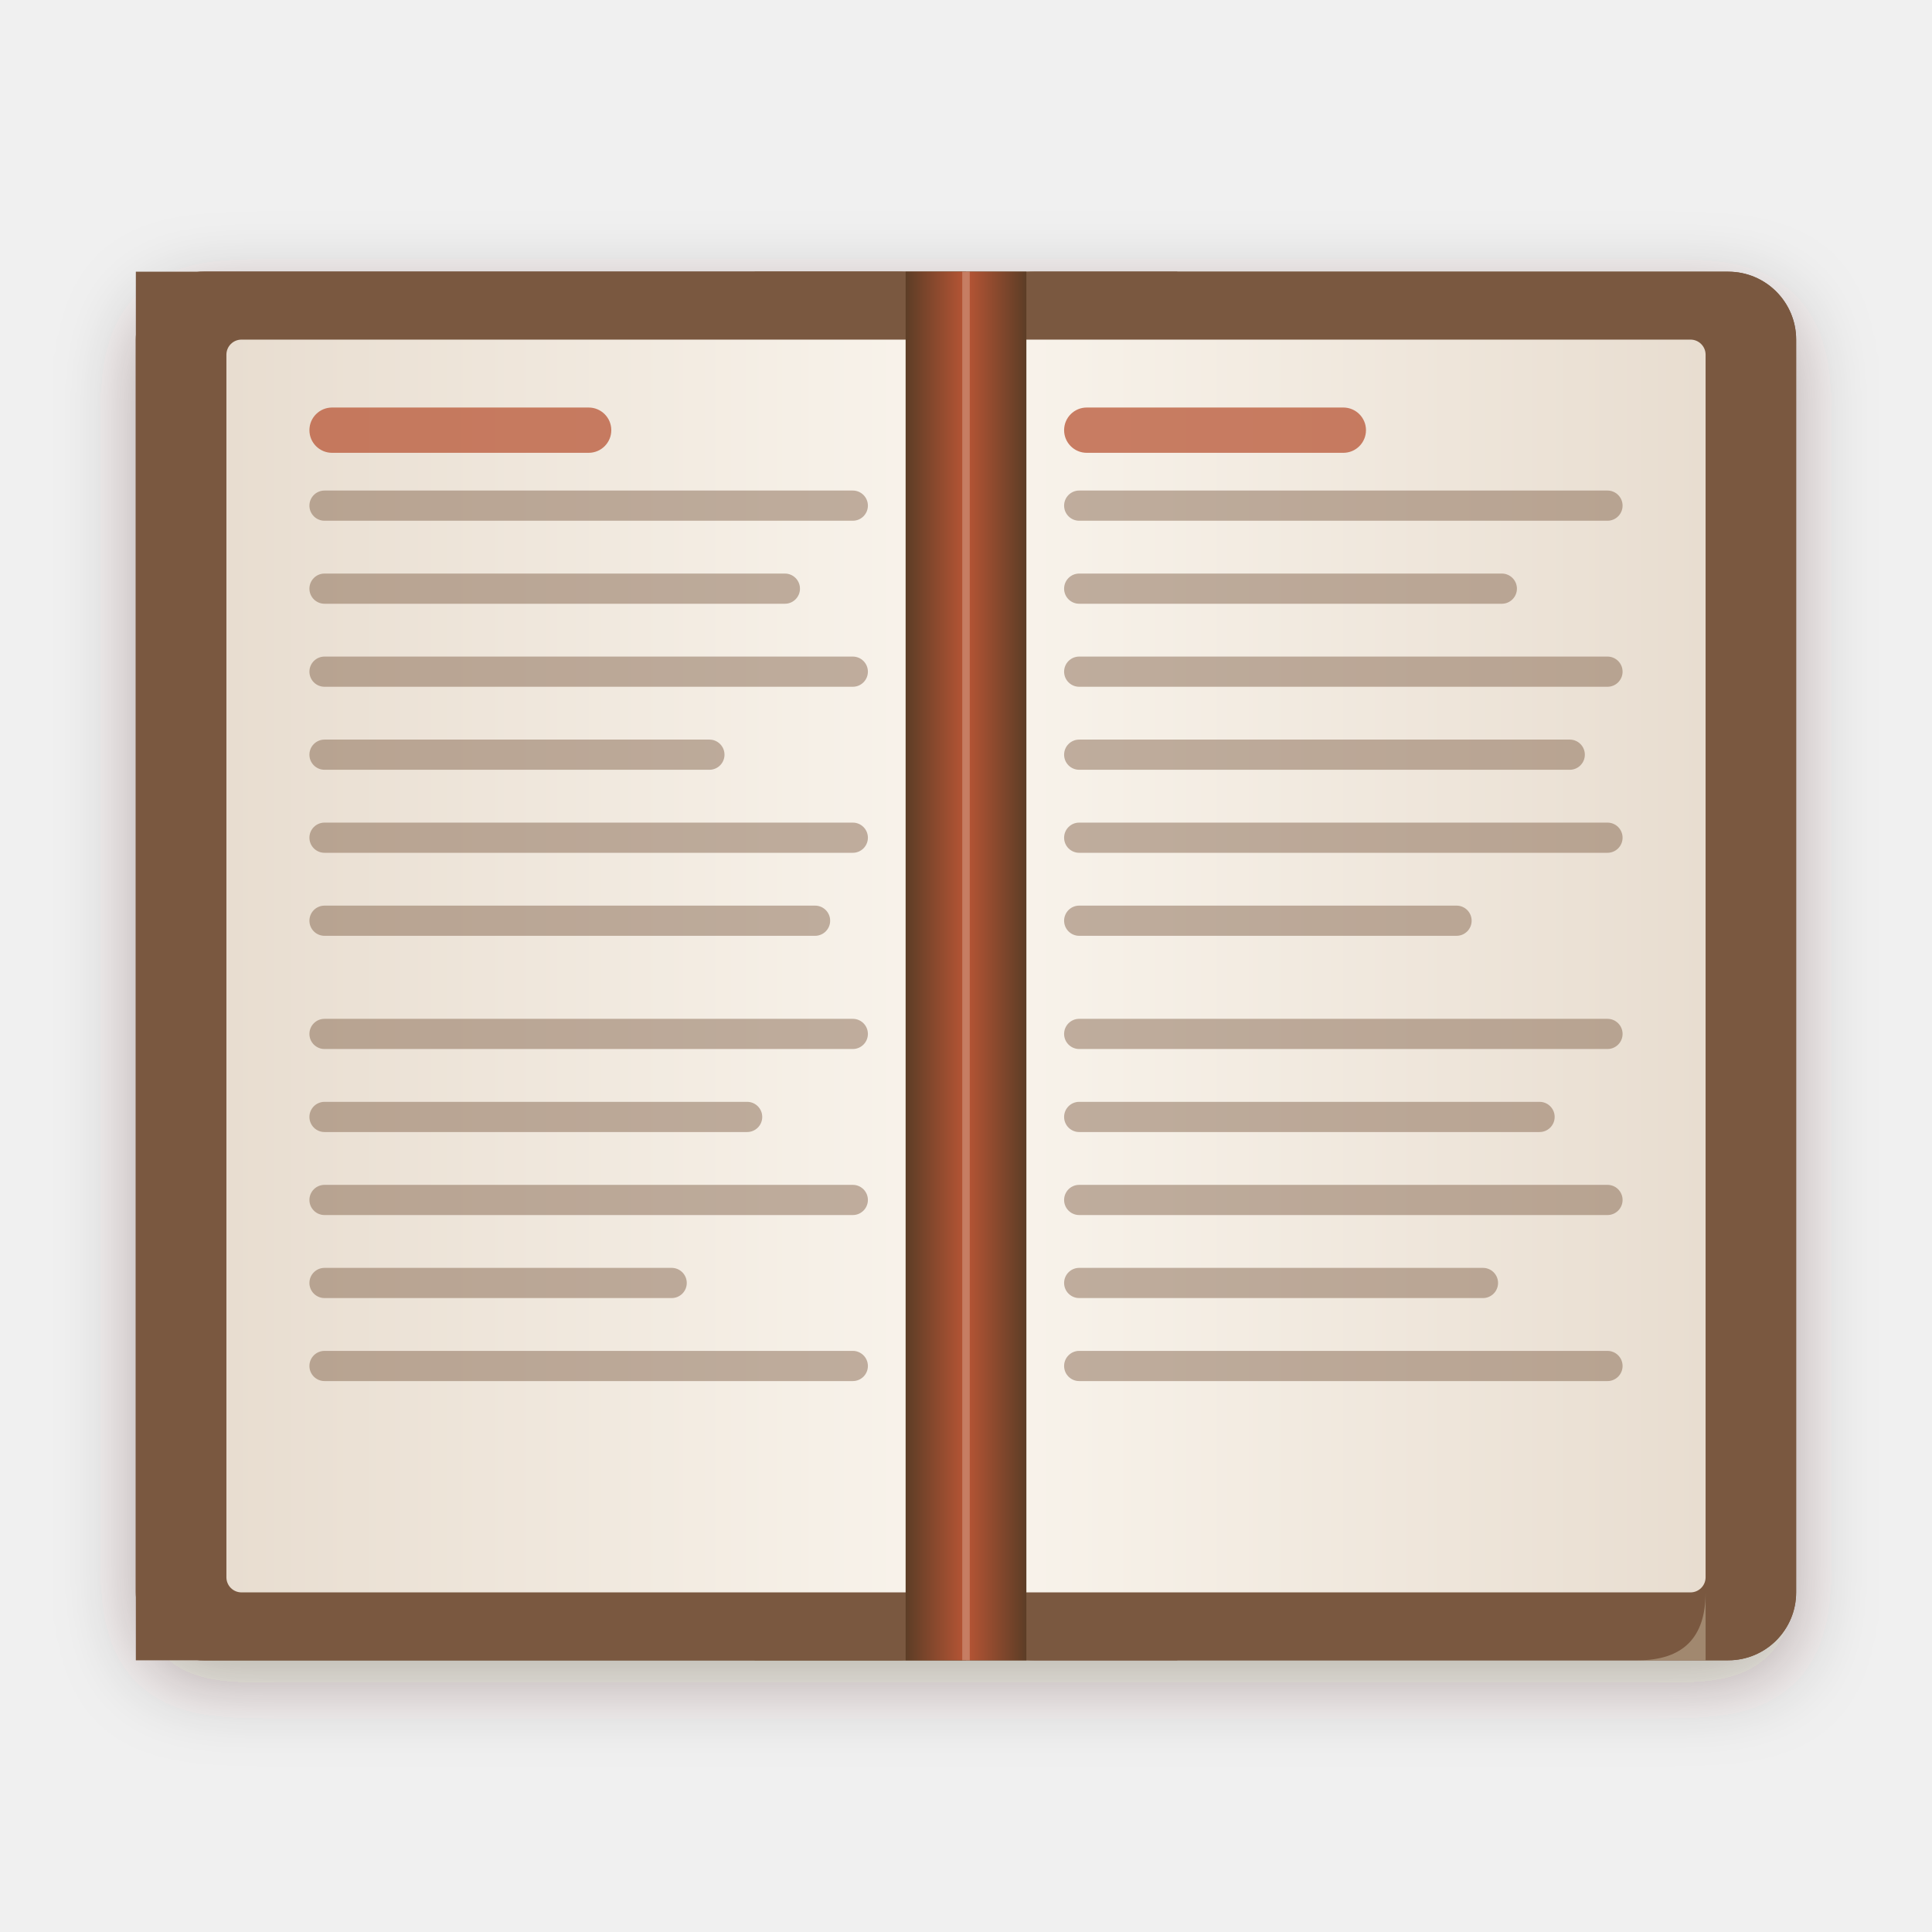
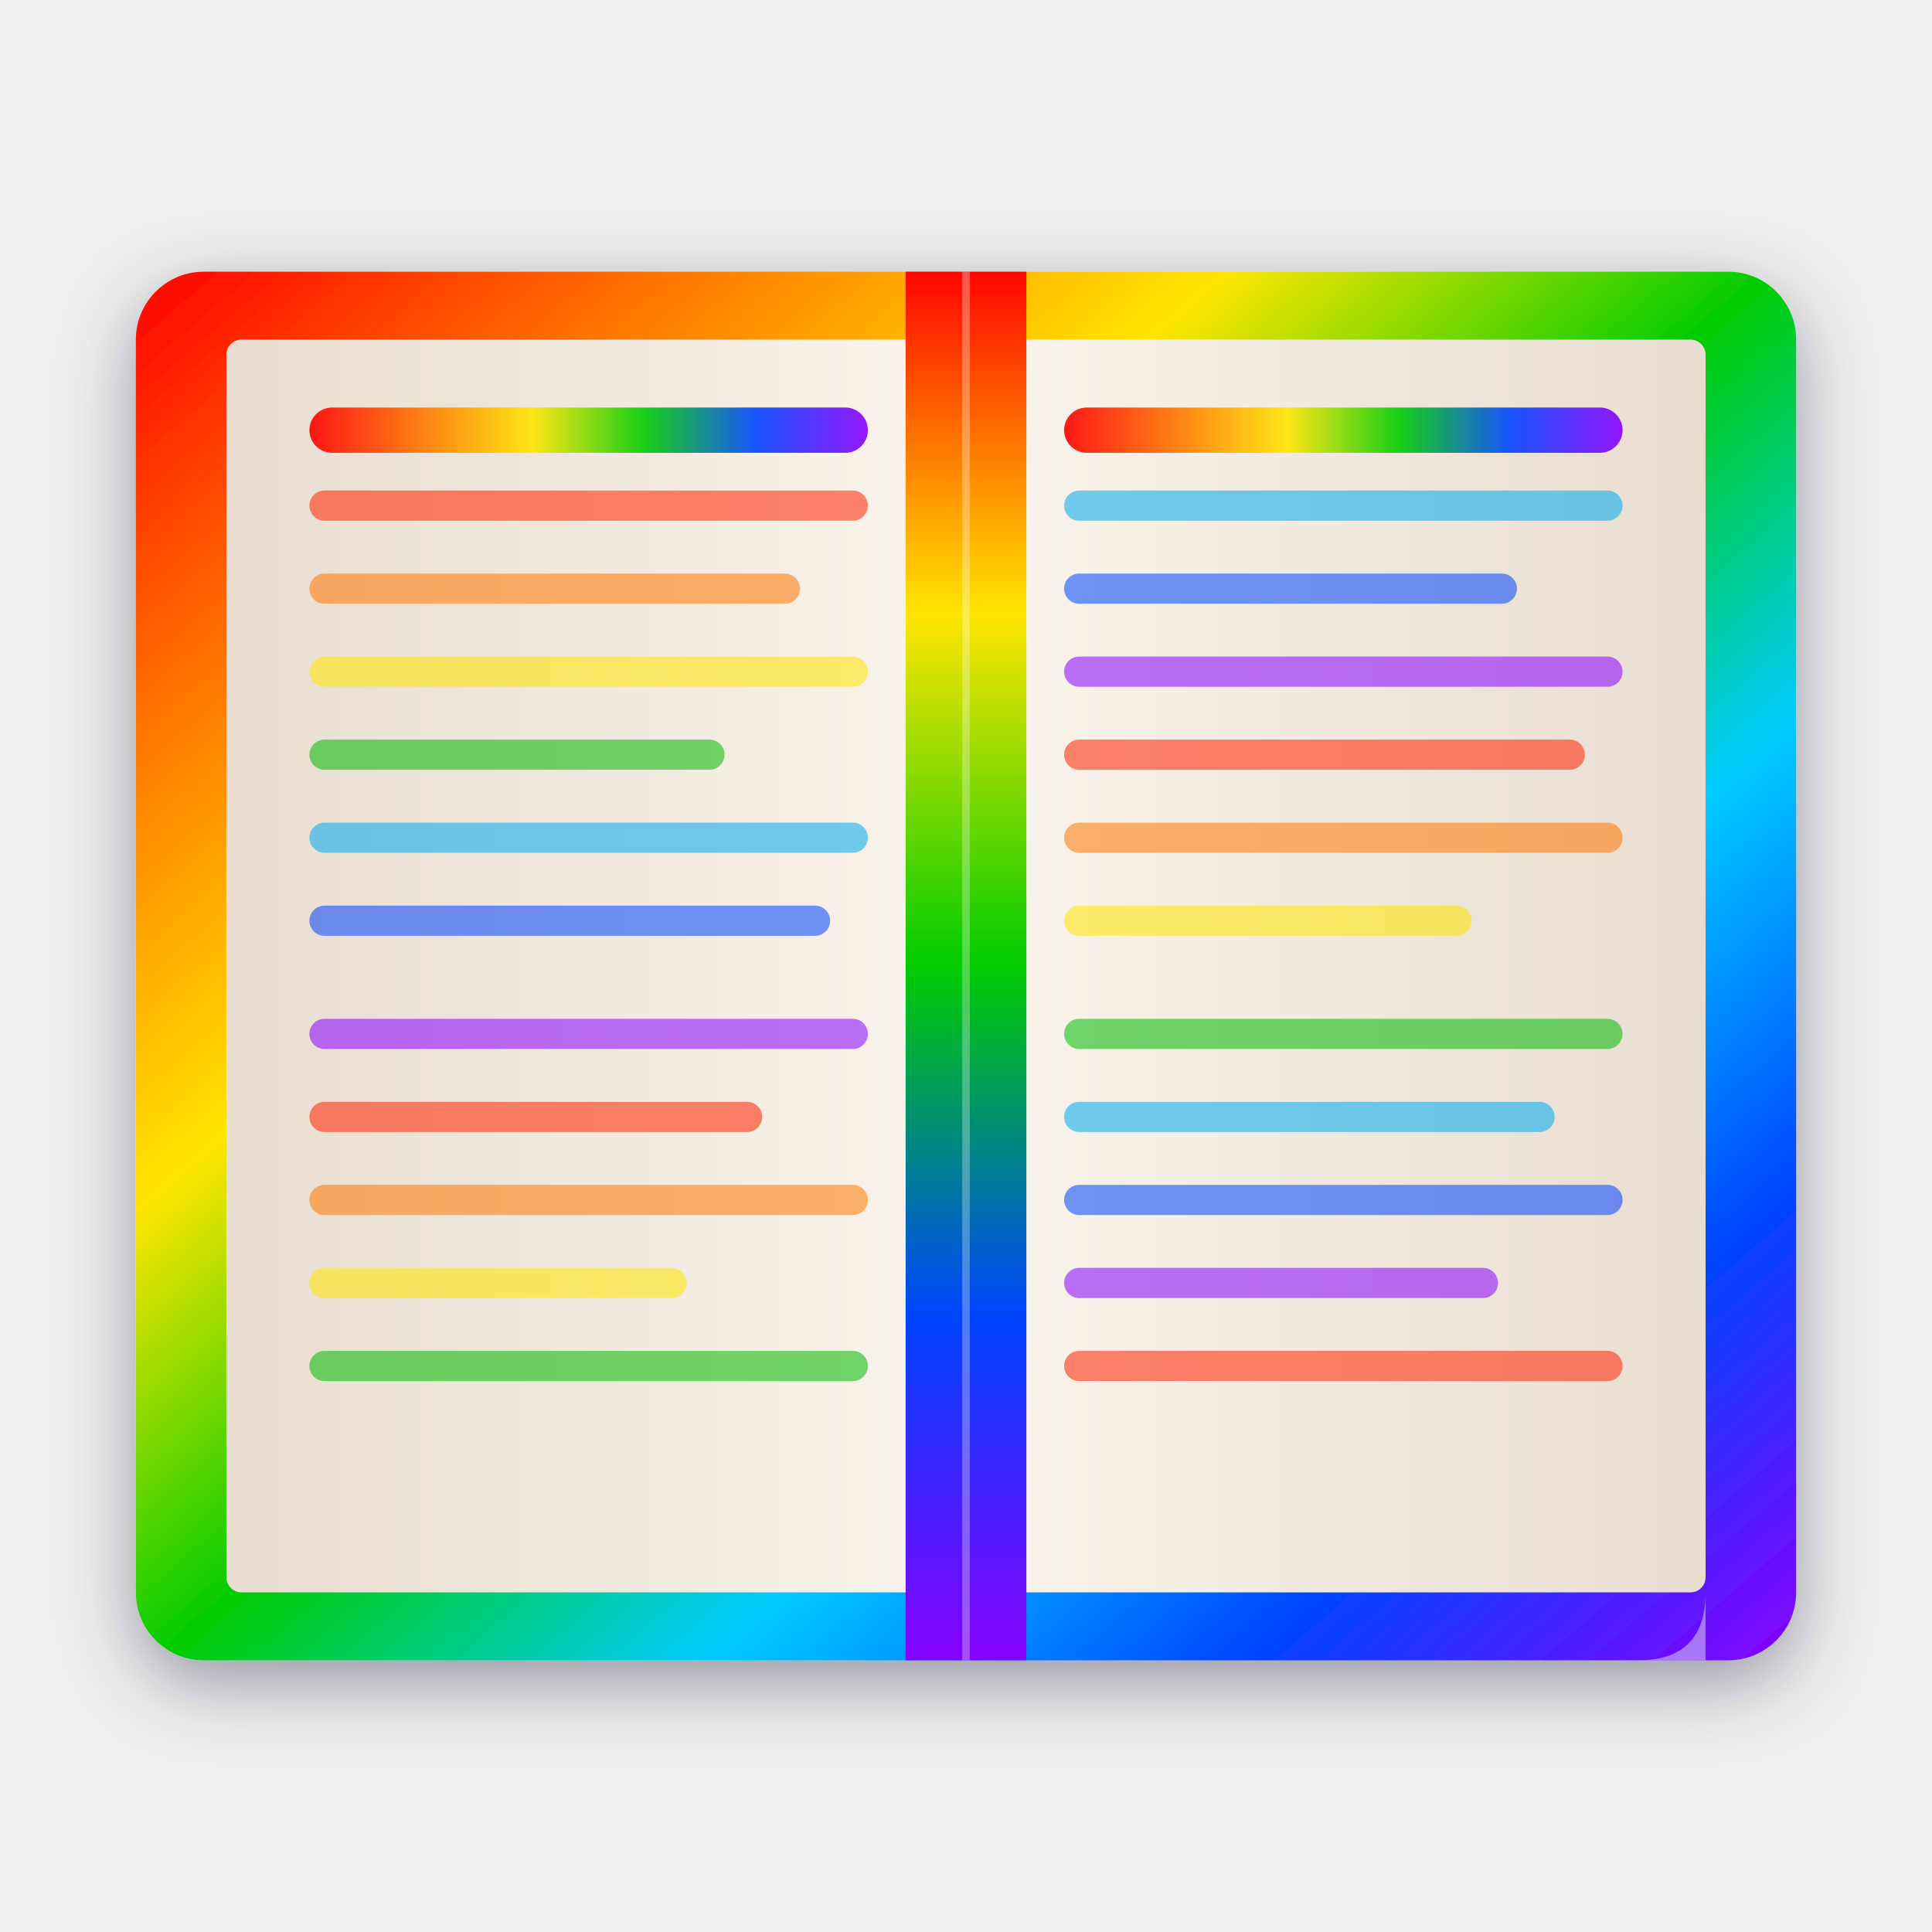
<svg xmlns="http://www.w3.org/2000/svg" viewBox="0 0 512 512" width="512" height="512">
  <defs>
    <filter id="shadow" x="-8%" y="-8%" width="116%" height="116%">
-       <feDropShadow dx="0" dy="6" stdDeviation="10" flood-color="#3a2010" flood-opacity="0.30" />
+       <feDropShadow dx="0" dy="6" stdDeviation="10" flood-color="#100820" flood-opacity="0.38" />
    </filter>
+     <linearGradient id="spectrumCover" x1="0" y1="0" x2="1" y2="1">
+       <stop offset="0%" stop-color="#FF0000" />
+       <stop offset="16.6%" stop-color="#FF7700" />
+       <stop offset="33.3%" stop-color="#FFE500" />
+       <stop offset="50%" stop-color="#00CC00" />
+       <stop offset="66.6%" stop-color="#00CCFF" />
+       <stop offset="83.3%" stop-color="#0044FF" />
+       <stop offset="100%" stop-color="#8800FF" />
+     </linearGradient>
+     <linearGradient id="spectrumSpine" x1="0" y1="0" x2="0" y2="1">
+       <stop offset="0%" stop-color="#FF0000" />
+       <stop offset="25%" stop-color="#FFE500" />
+       <stop offset="50%" stop-color="#00CC00" />
+       <stop offset="75%" stop-color="#0044FF" />
+       <stop offset="100%" stop-color="#8800FF" />
+     </linearGradient>
    <linearGradient id="pageLeft" x1="0" y1="0" x2="1" y2="0">
      <stop offset="0%" stop-color="#e8ddd0" />
      <stop offset="100%" stop-color="#f9f4ec" />
    </linearGradient>
    <linearGradient id="pageRight" x1="0" y1="0" x2="1" y2="0">
      <stop offset="0%" stop-color="#f9f4ec" />
      <stop offset="100%" stop-color="#e8ddd0" />
    </linearGradient>
-     <linearGradient id="spineGrad" x1="0" y1="0" x2="1" y2="0">
-       <stop offset="0%" stop-color="#5c3d26" />
-       <stop offset="50%" stop-color="#b85535" />
-       <stop offset="100%" stop-color="#5c3d26" />
+     <linearGradient id="spectrumBar" x1="0" y1="0" x2="1" y2="0">
+       <stop offset="0%" stop-color="#FF0000" />
+       <stop offset="20%" stop-color="#FF7700" />
+       <stop offset="40%" stop-color="#FFE500" />
+       <stop offset="60%" stop-color="#00CC00" />
+       <stop offset="80%" stop-color="#0044FF" />
+       <stop offset="100%" stop-color="#8800FF" />
    </linearGradient>
  </defs>
-   <rect x="36" y="72" width="440" height="368" rx="18" ry="18" fill="#7a5840" filter="url(#shadow)" />
-   <rect x="36" y="72" width="220" height="368" rx="18" ry="0" fill="#7a5840" />
-   <rect x="36" y="72" width="220" height="368" rx="18" ry="18" fill="#7a5840" />
-   <rect x="200" y="72" width="56" height="368" fill="#7a5840" />
-   <rect x="256" y="72" width="220" height="368" rx="18" ry="18" fill="#7a5840" />
-   <rect x="256" y="72" width="56" height="368" fill="#7a5840" />
+   <rect x="36" y="72" width="440" height="368" rx="18" ry="18" fill="url(#spectrumCover)" filter="url(#shadow)" />
  <rect x="60" y="90" width="192" height="332" rx="4" ry="4" fill="url(#pageLeft)" />
  <rect x="260" y="90" width="192" height="332" rx="4" ry="4" fill="url(#pageRight)" />
-   <rect x="240" y="72" width="32" height="368" fill="url(#spineGrad)" />
-   <rect x="255" y="72" width="2" height="368" fill="#f9f4ec" opacity="0.25" />
-   <g fill="#7a5840" opacity="0.45">
-     <rect x="82" y="130" width="148" height="8" rx="4" />
-     <rect x="82" y="152" width="130" height="8" rx="4" />
-     <rect x="82" y="174" width="148" height="8" rx="4" />
-     <rect x="82" y="196" width="110" height="8" rx="4" />
-     <rect x="82" y="218" width="148" height="8" rx="4" />
-     <rect x="82" y="240" width="138" height="8" rx="4" />
-     <rect x="82" y="270" width="148" height="8" rx="4" />
-     <rect x="82" y="292" width="120" height="8" rx="4" />
-     <rect x="82" y="314" width="148" height="8" rx="4" />
-     <rect x="82" y="336" width="100" height="8" rx="4" />
-     <rect x="82" y="358" width="148" height="8" rx="4" />
+   <rect x="240" y="72" width="32" height="368" fill="url(#spectrumSpine)" />
+   <rect x="255" y="72" width="2" height="368" fill="#ffffff" opacity="0.30" />
+   <g opacity="0.55">
+     <rect x="82" y="130" width="148" height="8" rx="4" fill="#FF2200" />
+     <rect x="82" y="152" width="130" height="8" rx="4" fill="#FF7700" />
+     <rect x="82" y="174" width="148" height="8" rx="4" fill="#FFE500" />
+     <rect x="82" y="196" width="110" height="8" rx="4" fill="#00BB00" />
+     <rect x="82" y="218" width="148" height="8" rx="4" fill="#00AAEE" />
+     <rect x="82" y="240" width="138" height="8" rx="4" fill="#0044FF" />
+     <rect x="82" y="270" width="148" height="8" rx="4" fill="#8800FF" />
+     <rect x="82" y="292" width="120" height="8" rx="4" fill="#FF2200" />
+     <rect x="82" y="314" width="148" height="8" rx="4" fill="#FF7700" />
+     <rect x="82" y="336" width="100" height="8" rx="4" fill="#FFE500" />
+     <rect x="82" y="358" width="148" height="8" rx="4" fill="#00BB00" />
  </g>
-   <g fill="#7a5840" opacity="0.45">
-     <rect x="282" y="130" width="148" height="8" rx="4" />
-     <rect x="282" y="152" width="120" height="8" rx="4" />
-     <rect x="282" y="174" width="148" height="8" rx="4" />
-     <rect x="282" y="196" width="138" height="8" rx="4" />
-     <rect x="282" y="218" width="148" height="8" rx="4" />
-     <rect x="282" y="240" width="108" height="8" rx="4" />
-     <rect x="282" y="270" width="148" height="8" rx="4" />
-     <rect x="282" y="292" width="130" height="8" rx="4" />
-     <rect x="282" y="314" width="148" height="8" rx="4" />
-     <rect x="282" y="336" width="115" height="8" rx="4" />
-     <rect x="282" y="358" width="148" height="8" rx="4" />
+   <g opacity="0.55">
+     <rect x="282" y="130" width="148" height="8" rx="4" fill="#00AAEE" />
+     <rect x="282" y="152" width="120" height="8" rx="4" fill="#0044FF" />
+     <rect x="282" y="174" width="148" height="8" rx="4" fill="#8800FF" />
+     <rect x="282" y="196" width="138" height="8" rx="4" fill="#FF2200" />
+     <rect x="282" y="218" width="148" height="8" rx="4" fill="#FF7700" />
+     <rect x="282" y="240" width="108" height="8" rx="4" fill="#FFE500" />
+     <rect x="282" y="270" width="148" height="8" rx="4" fill="#00BB00" />
+     <rect x="282" y="292" width="130" height="8" rx="4" fill="#00AAEE" />
+     <rect x="282" y="314" width="148" height="8" rx="4" fill="#0044FF" />
+     <rect x="282" y="336" width="115" height="8" rx="4" fill="#8800FF" />
+     <rect x="282" y="358" width="148" height="8" rx="4" fill="#FF2200" />
  </g>
-   <rect x="82" y="108" width="80" height="12" rx="6" fill="#b85535" opacity="0.75" />
-   <rect x="282" y="108" width="80" height="12" rx="6" fill="#b85535" opacity="0.75" />
-   <path d="M452 422 Q452 440 434 440 L452 440 Z" fill="#c8b89e" opacity="0.5" />
+   <rect x="82" y="108" width="148" height="12" rx="6" fill="url(#spectrumBar)" opacity="0.90" />
+   <rect x="282" y="108" width="148" height="12" rx="6" fill="url(#spectrumBar)" opacity="0.90" />
+   <path d="M452 422 Q452 440 434 440 L452 440 Z" fill="#d8d0f0" opacity="0.55" />
</svg>
